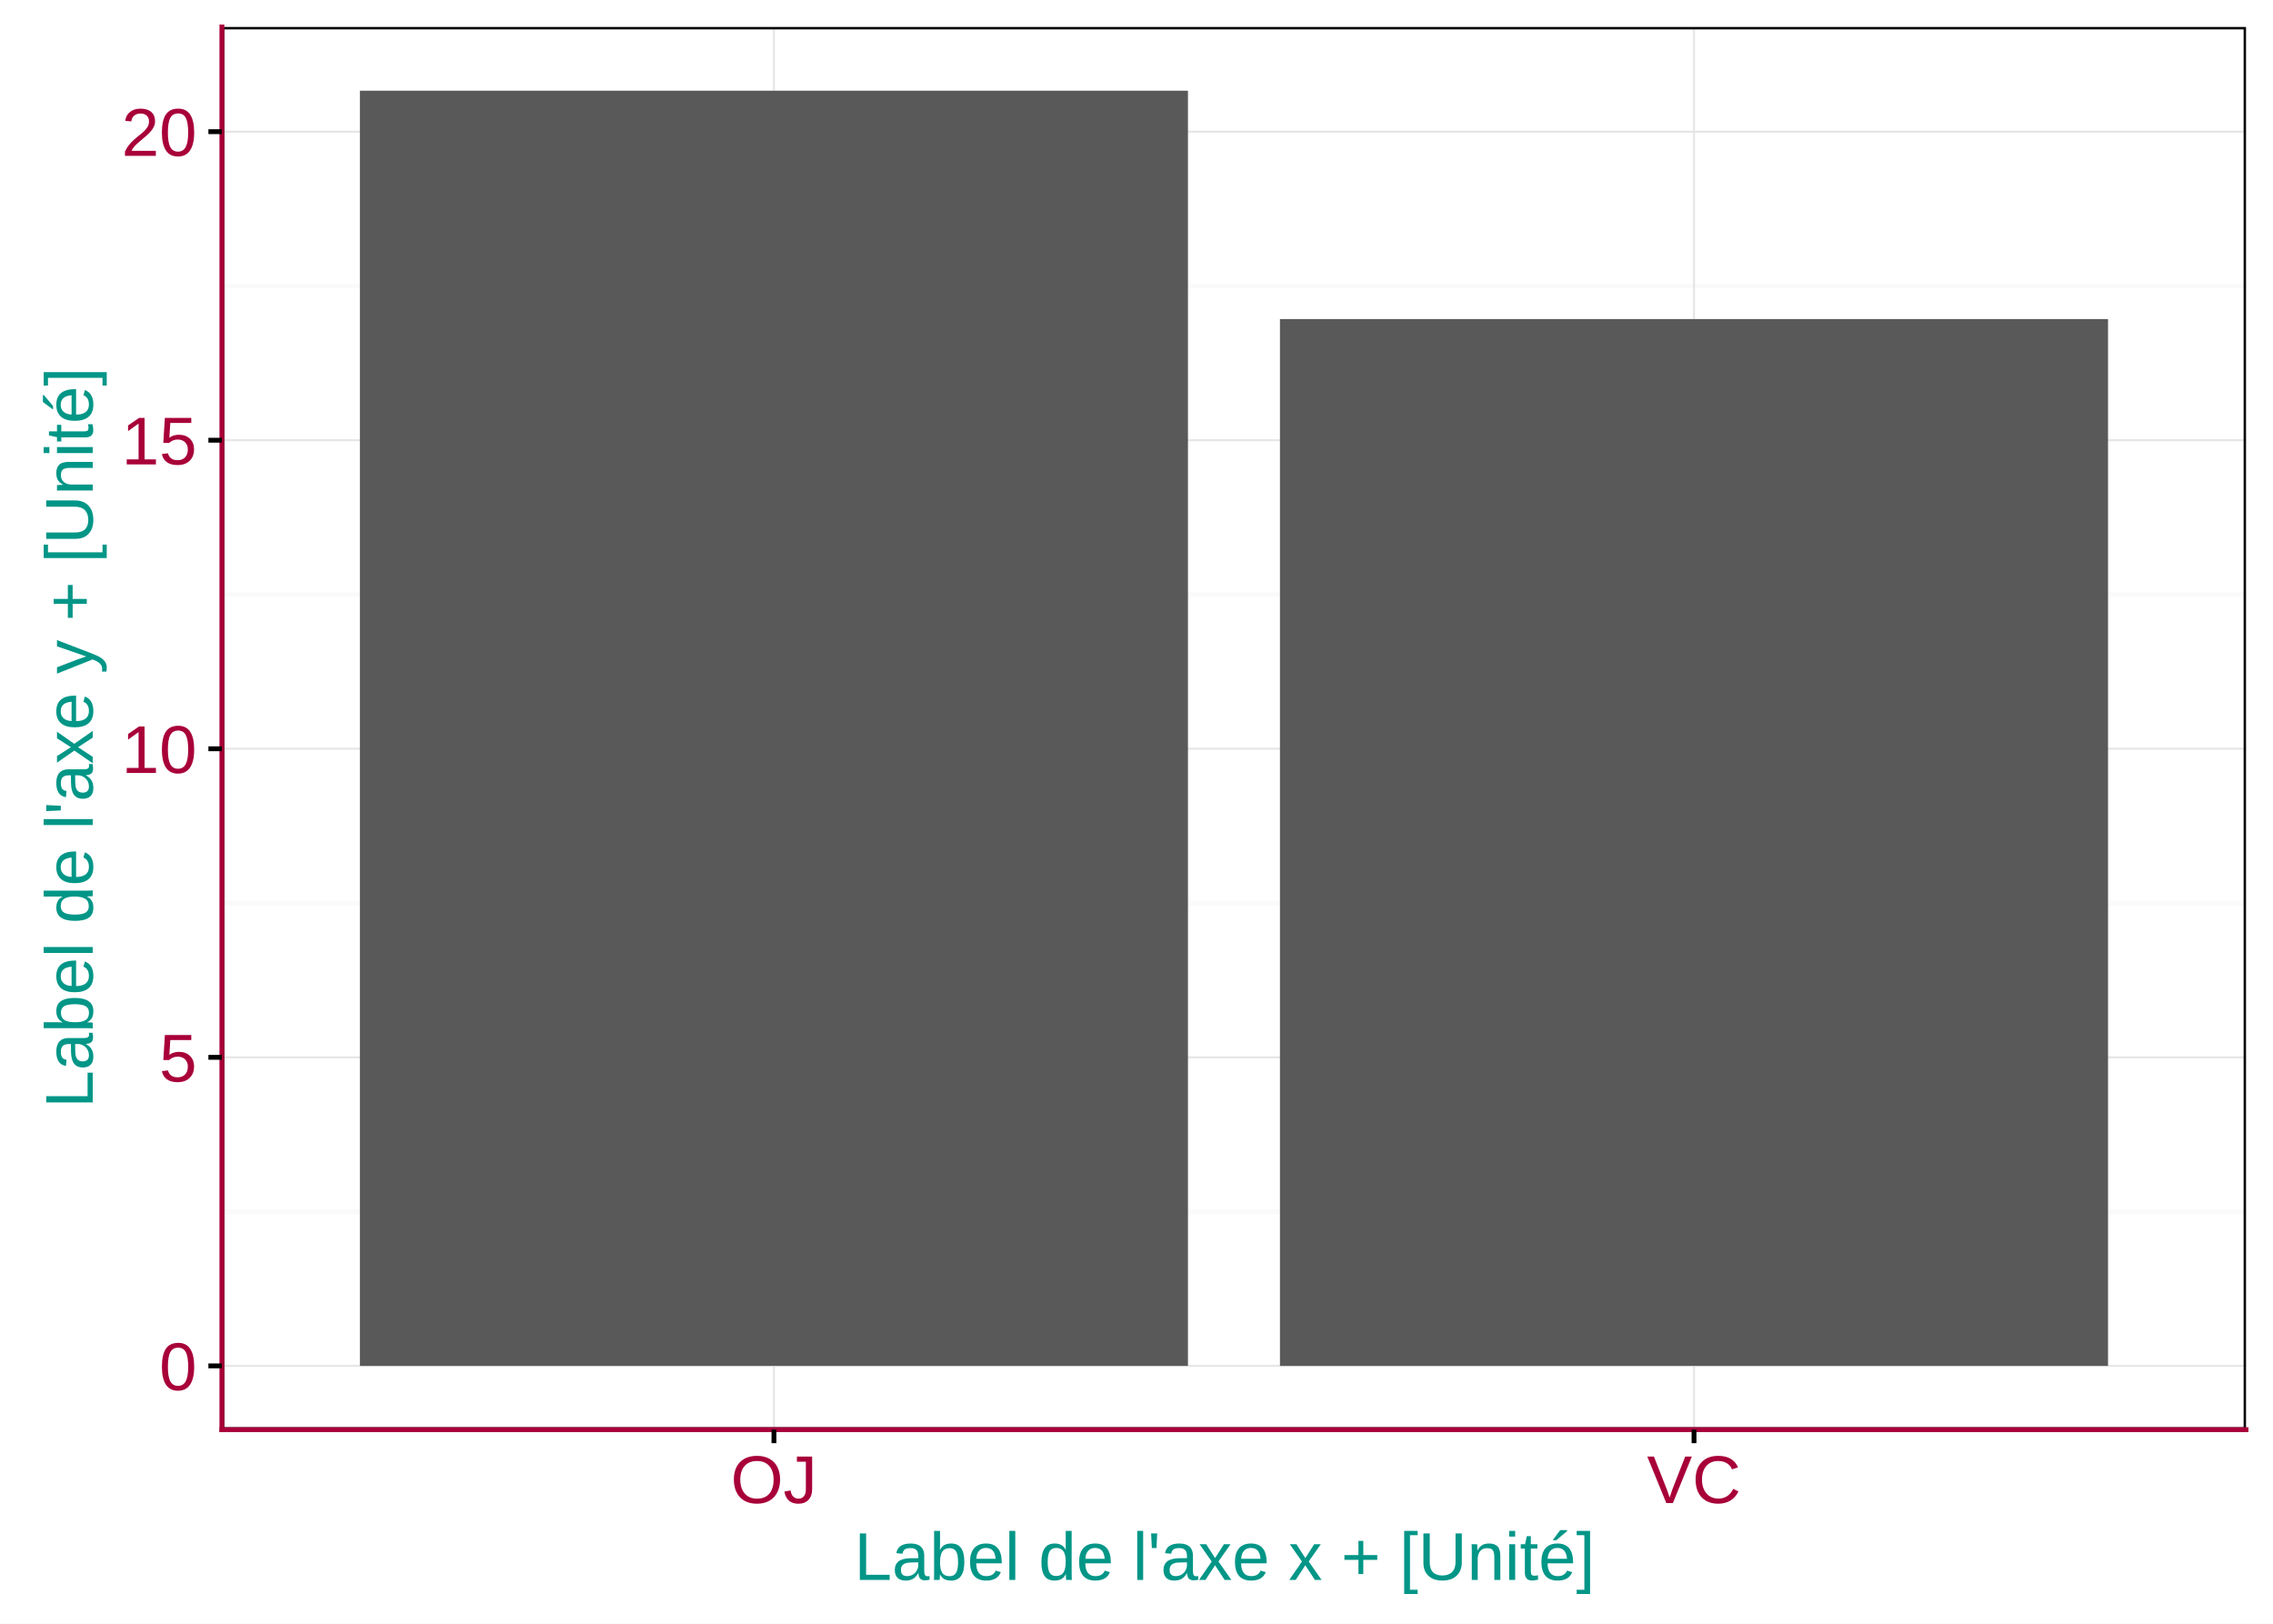
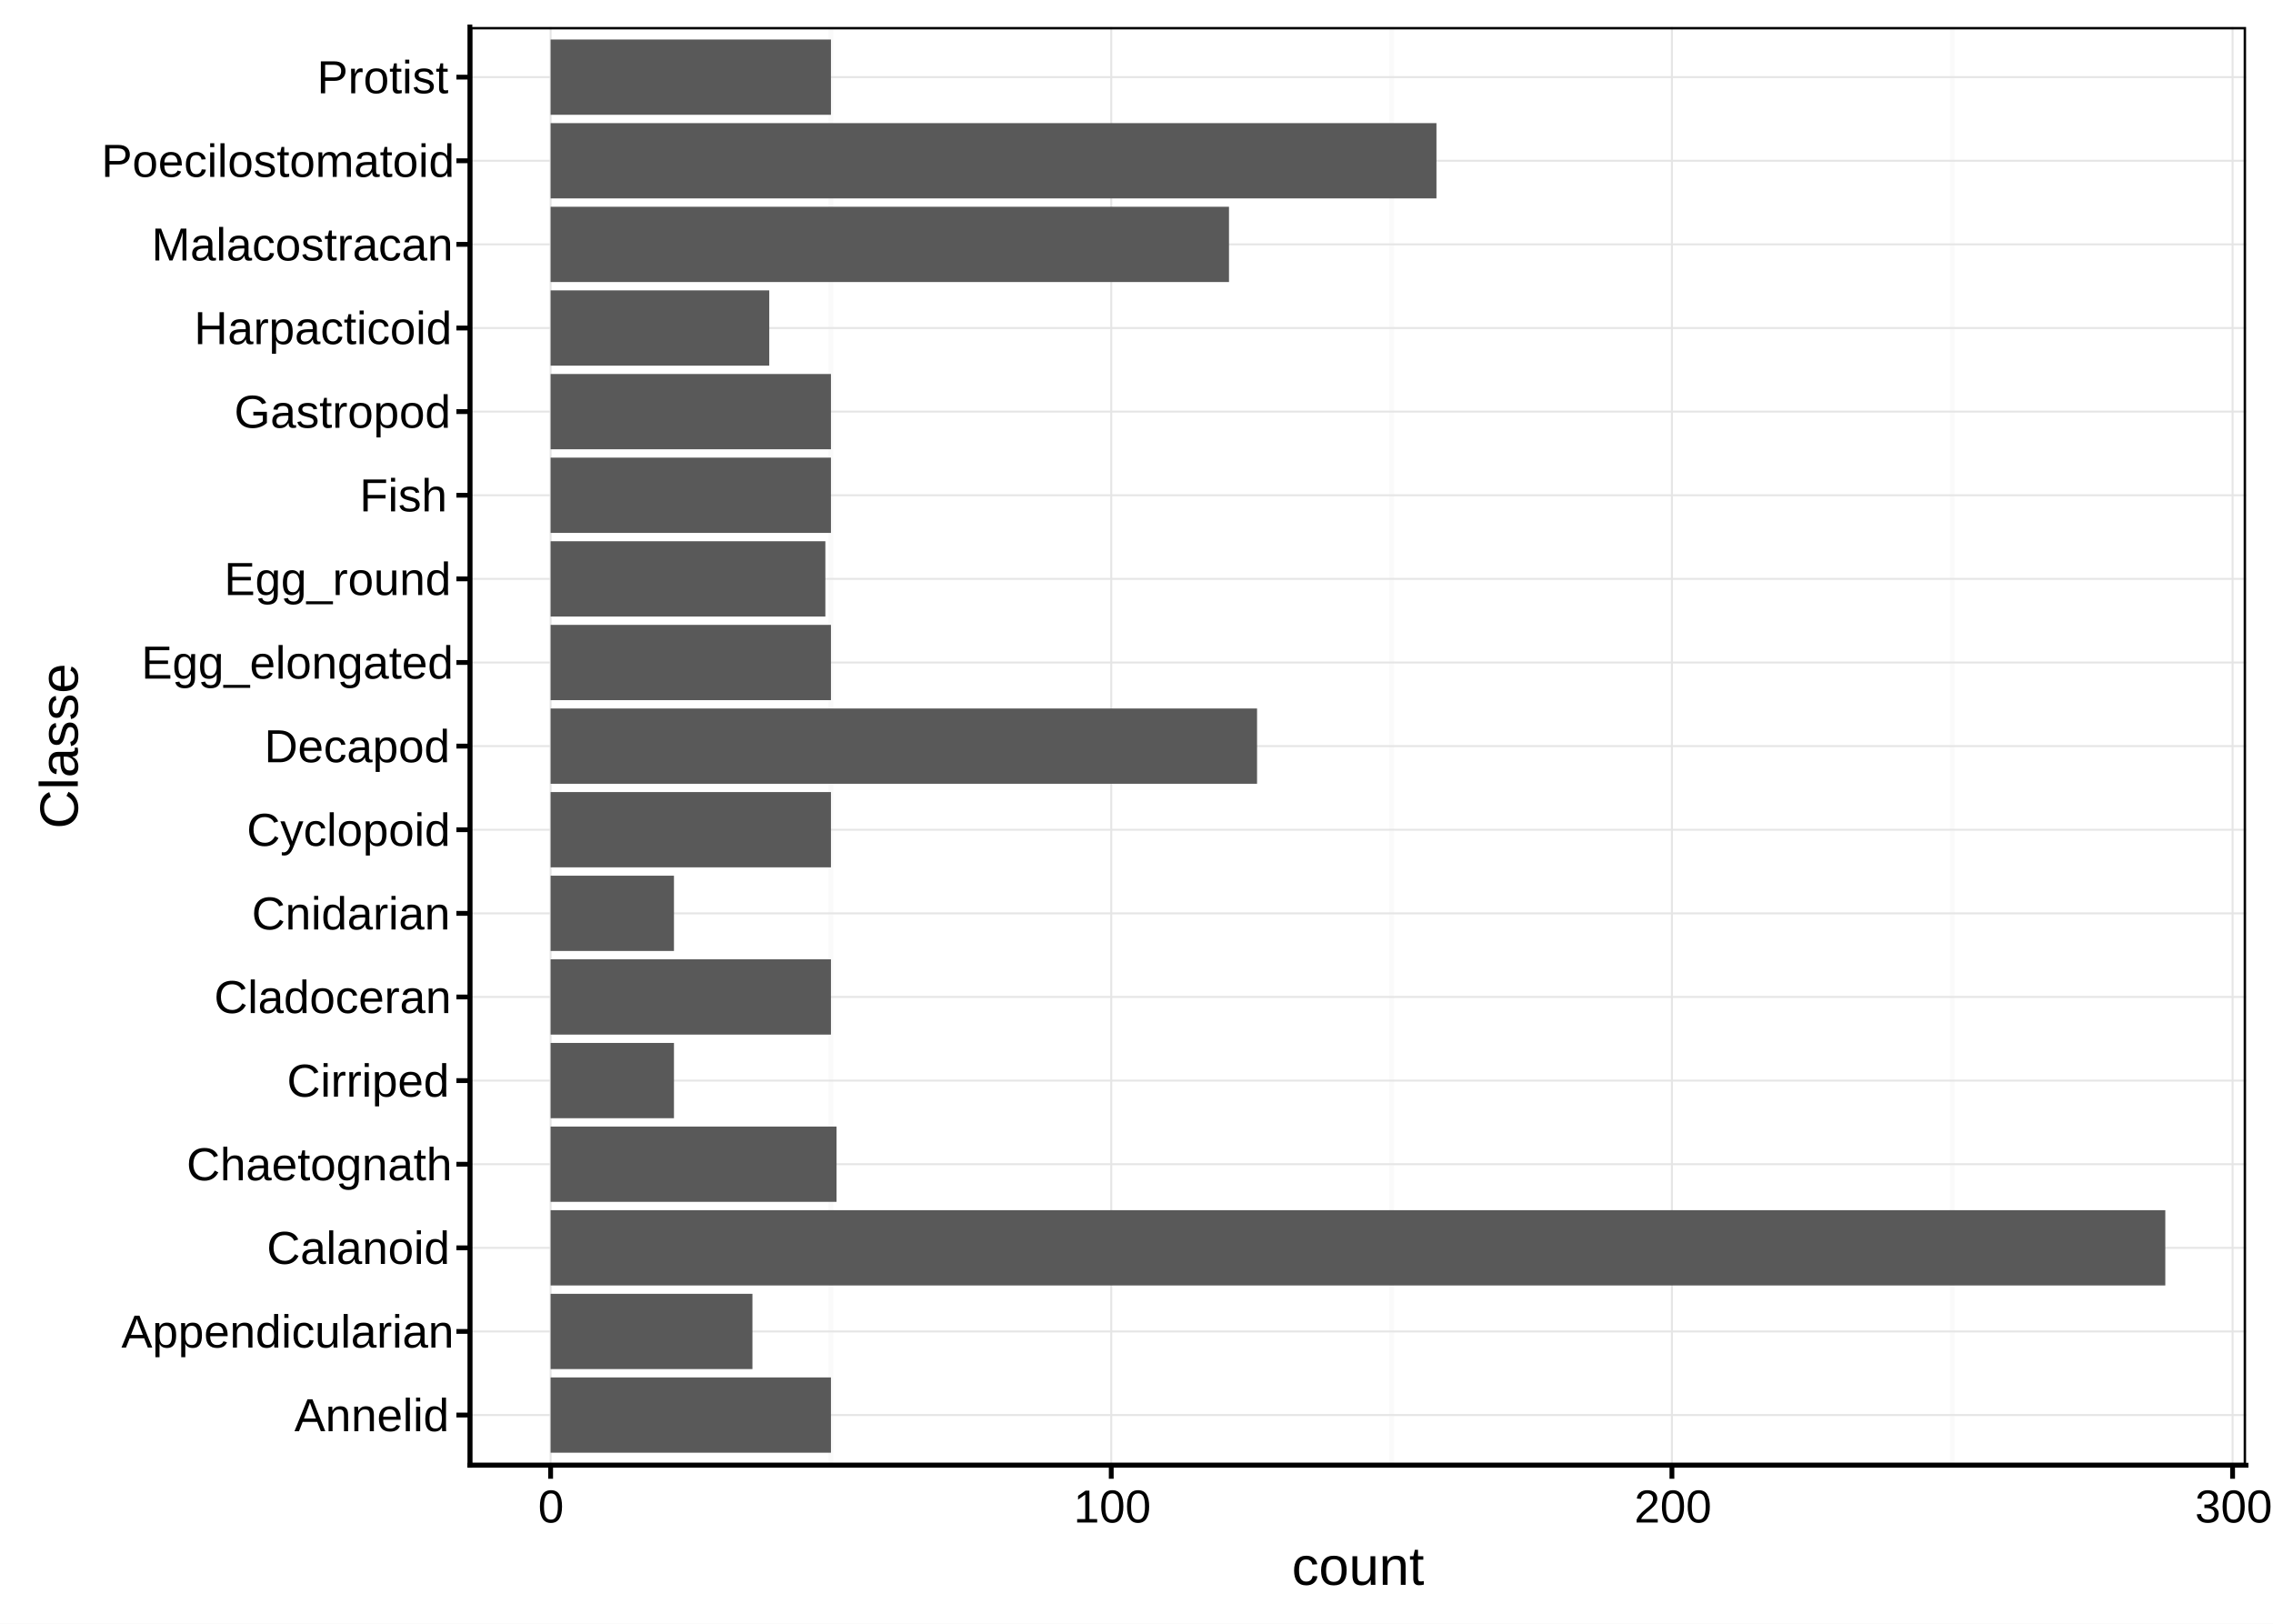
<svg xmlns="http://www.w3.org/2000/svg" viewBox="0 0 504.00 360.00">
  <defs>
    <style type="text/css">
    line, polyline, path, rect, circle {
      fill: none;
      stroke: #000000;
      stroke-linecap: round;
      stroke-linejoin: round;
      stroke-miterlimit: 10.00;
    }
  </style>
  </defs>
  <rect width="100%" height="100%" style="stroke: none; fill: #FFFFFF;" />
  <rect x="0.00" y="0.00" width="504.00" height="360.00" style="stroke-width: 0.00; stroke: none;" />
  <defs>
-     <clipPath id="cpNDkuMTk4OXw0OTguMDIyfDMxNi45Njd8NS45Nzc1OA==">
-       <rect x="49.20" y="5.98" width="448.82" height="310.99" />
+     <clipPath id="cpMTA0LjE4Nnw0OTguMDIyfDMyNC44NTh8NS45Nzc1OA==">
+       <rect x="104.19" y="5.98" width="393.84" height="318.88" />
    </clipPath>
  </defs>
-   <rect x="49.20" y="5.98" width="448.82" height="310.99" style="stroke-width: 0.00; stroke: none; fill: #FFFFFF;" clip-path="url(#cpNDkuMTk4OXw0OTguMDIyfDMxNi45Njd8NS45Nzc1OA==)" />
-   <polyline points="49.20,268.63 498.02,268.63 " style="stroke-width: 1.07; stroke: #FAFAFA; stroke-linecap: butt;" clip-path="url(#cpNDkuMTk4OXw0OTguMDIyfDMxNi45Njd8NS45Nzc1OA==)" />
-   <polyline points="49.20,200.22 498.02,200.22 " style="stroke-width: 1.07; stroke: #FAFAFA; stroke-linecap: butt;" clip-path="url(#cpNDkuMTk4OXw0OTguMDIyfDMxNi45Njd8NS45Nzc1OA==)" />
-   <polyline points="49.20,131.81 498.02,131.81 " style="stroke-width: 1.07; stroke: #FAFAFA; stroke-linecap: butt;" clip-path="url(#cpNDkuMTk4OXw0OTguMDIyfDMxNi45Njd8NS45Nzc1OA==)" />
-   <polyline points="49.20,63.39 498.02,63.39 " style="stroke-width: 1.07; stroke: #FAFAFA; stroke-linecap: butt;" clip-path="url(#cpNDkuMTk4OXw0OTguMDIyfDMxNi45Njd8NS45Nzc1OA==)" />
-   <polyline points="49.20,302.83 498.02,302.83 " style="stroke-width: 0.43; stroke: #E5E5E5; stroke-linecap: butt;" clip-path="url(#cpNDkuMTk4OXw0OTguMDIyfDMxNi45Njd8NS45Nzc1OA==)" />
-   <polyline points="49.20,234.42 498.02,234.42 " style="stroke-width: 0.43; stroke: #E5E5E5; stroke-linecap: butt;" clip-path="url(#cpNDkuMTk4OXw0OTguMDIyfDMxNi45Njd8NS45Nzc1OA==)" />
-   <polyline points="49.20,166.01 498.02,166.01 " style="stroke-width: 0.43; stroke: #E5E5E5; stroke-linecap: butt;" clip-path="url(#cpNDkuMTk4OXw0OTguMDIyfDMxNi45Njd8NS45Nzc1OA==)" />
-   <polyline points="49.20,97.60 498.02,97.60 " style="stroke-width: 0.43; stroke: #E5E5E5; stroke-linecap: butt;" clip-path="url(#cpNDkuMTk4OXw0OTguMDIyfDMxNi45Njd8NS45Nzc1OA==)" />
-   <polyline points="49.20,29.19 498.02,29.19 " style="stroke-width: 0.43; stroke: #E5E5E5; stroke-linecap: butt;" clip-path="url(#cpNDkuMTk4OXw0OTguMDIyfDMxNi45Njd8NS45Nzc1OA==)" />
-   <polyline points="171.61,316.97 171.61,5.98 " style="stroke-width: 0.43; stroke: #E5E5E5; stroke-linecap: butt;" clip-path="url(#cpNDkuMTk4OXw0OTguMDIyfDMxNi45Njd8NS45Nzc1OA==)" />
-   <polyline points="375.62,316.97 375.62,5.98 " style="stroke-width: 0.43; stroke: #E5E5E5; stroke-linecap: butt;" clip-path="url(#cpNDkuMTk4OXw0OTguMDIyfDMxNi45Njd8NS45Nzc1OA==)" />
-   <rect x="79.80" y="20.11" width="183.61" height="282.72" style="stroke-width: 1.07; stroke: none; stroke-linecap: butt; fill: #595959;" clip-path="url(#cpNDkuMTk4OXw0OTguMDIyfDMxNi45Njd8NS45Nzc1OA==)" />
-   <rect x="283.81" y="70.74" width="183.61" height="232.09" style="stroke-width: 1.07; stroke: none; stroke-linecap: butt; fill: #595959;" clip-path="url(#cpNDkuMTk4OXw0OTguMDIyfDMxNi45Njd8NS45Nzc1OA==)" />
-   <rect x="49.20" y="5.98" width="448.82" height="310.99" style="stroke-width: 1.07;" clip-path="url(#cpNDkuMTk4OXw0OTguMDIyfDMxNi45Njd8NS45Nzc1OA==)" />
+   <rect x="104.19" y="5.98" width="393.84" height="318.88" style="stroke-width: 0.00; stroke: none; fill: #FFFFFF;" clip-path="url(#cpMTA0LjE4Nnw0OTguMDIyfDMyNC44NTh8NS45Nzc1OA==)" />
+   <polyline points="184.25,324.86 184.25,5.98 " style="stroke-width: 1.07; stroke: #FAFAFA; stroke-linecap: butt;" clip-path="url(#cpMTA0LjE4Nnw0OTguMDIyfDMyNC44NTh8NS45Nzc1OA==)" />
+   <polyline points="308.56,324.86 308.56,5.98 " style="stroke-width: 1.07; stroke: #FAFAFA; stroke-linecap: butt;" clip-path="url(#cpMTA0LjE4Nnw0OTguMDIyfDMyNC44NTh8NS45Nzc1OA==)" />
+   <polyline points="432.88,324.86 432.88,5.98 " style="stroke-width: 1.07; stroke: #FAFAFA; stroke-linecap: butt;" clip-path="url(#cpMTA0LjE4Nnw0OTguMDIyfDMyNC44NTh8NS45Nzc1OA==)" />
+   <polyline points="104.19,313.73 498.02,313.73 " style="stroke-width: 0.43; stroke: #E5E5E5; stroke-linecap: butt;" clip-path="url(#cpMTA0LjE4Nnw0OTguMDIyfDMyNC44NTh8NS45Nzc1OA==)" />
+   <polyline points="104.19,295.19 498.02,295.19 " style="stroke-width: 0.43; stroke: #E5E5E5; stroke-linecap: butt;" clip-path="url(#cpMTA0LjE4Nnw0OTguMDIyfDMyNC44NTh8NS45Nzc1OA==)" />
+   <polyline points="104.19,276.66 498.02,276.66 " style="stroke-width: 0.43; stroke: #E5E5E5; stroke-linecap: butt;" clip-path="url(#cpMTA0LjE4Nnw0OTguMDIyfDMyNC44NTh8NS45Nzc1OA==)" />
+   <polyline points="104.19,258.12 498.02,258.12 " style="stroke-width: 0.43; stroke: #E5E5E5; stroke-linecap: butt;" clip-path="url(#cpMTA0LjE4Nnw0OTguMDIyfDMyNC44NTh8NS45Nzc1OA==)" />
+   <polyline points="104.19,239.58 498.02,239.58 " style="stroke-width: 0.43; stroke: #E5E5E5; stroke-linecap: butt;" clip-path="url(#cpMTA0LjE4Nnw0OTguMDIyfDMyNC44NTh8NS45Nzc1OA==)" />
+   <polyline points="104.19,221.04 498.02,221.04 " style="stroke-width: 0.43; stroke: #E5E5E5; stroke-linecap: butt;" clip-path="url(#cpMTA0LjE4Nnw0OTguMDIyfDMyNC44NTh8NS45Nzc1OA==)" />
+   <polyline points="104.19,202.50 498.02,202.50 " style="stroke-width: 0.43; stroke: #E5E5E5; stroke-linecap: butt;" clip-path="url(#cpMTA0LjE4Nnw0OTguMDIyfDMyNC44NTh8NS45Nzc1OA==)" />
+   <polyline points="104.19,183.96 498.02,183.96 " style="stroke-width: 0.43; stroke: #E5E5E5; stroke-linecap: butt;" clip-path="url(#cpMTA0LjE4Nnw0OTguMDIyfDMyNC44NTh8NS45Nzc1OA==)" />
+   <polyline points="104.19,165.42 498.02,165.42 " style="stroke-width: 0.43; stroke: #E5E5E5; stroke-linecap: butt;" clip-path="url(#cpMTA0LjE4Nnw0OTguMDIyfDMyNC44NTh8NS45Nzc1OA==)" />
+   <polyline points="104.19,146.88 498.02,146.88 " style="stroke-width: 0.43; stroke: #E5E5E5; stroke-linecap: butt;" clip-path="url(#cpMTA0LjE4Nnw0OTguMDIyfDMyNC44NTh8NS45Nzc1OA==)" />
+   <polyline points="104.19,128.34 498.02,128.34 " style="stroke-width: 0.43; stroke: #E5E5E5; stroke-linecap: butt;" clip-path="url(#cpMTA0LjE4Nnw0OTguMDIyfDMyNC44NTh8NS45Nzc1OA==)" />
+   <polyline points="104.19,109.80 498.02,109.80 " style="stroke-width: 0.43; stroke: #E5E5E5; stroke-linecap: butt;" clip-path="url(#cpMTA0LjE4Nnw0OTguMDIyfDMyNC44NTh8NS45Nzc1OA==)" />
+   <polyline points="104.19,91.26 498.02,91.26 " style="stroke-width: 0.43; stroke: #E5E5E5; stroke-linecap: butt;" clip-path="url(#cpMTA0LjE4Nnw0OTguMDIyfDMyNC44NTh8NS45Nzc1OA==)" />
+   <polyline points="104.19,72.72 498.02,72.72 " style="stroke-width: 0.43; stroke: #E5E5E5; stroke-linecap: butt;" clip-path="url(#cpMTA0LjE4Nnw0OTguMDIyfDMyNC44NTh8NS45Nzc1OA==)" />
+   <polyline points="104.19,54.18 498.02,54.18 " style="stroke-width: 0.43; stroke: #E5E5E5; stroke-linecap: butt;" clip-path="url(#cpMTA0LjE4Nnw0OTguMDIyfDMyNC44NTh8NS45Nzc1OA==)" />
+   <polyline points="104.19,35.64 498.02,35.64 " style="stroke-width: 0.43; stroke: #E5E5E5; stroke-linecap: butt;" clip-path="url(#cpMTA0LjE4Nnw0OTguMDIyfDMyNC44NTh8NS45Nzc1OA==)" />
+   <polyline points="104.19,17.10 498.02,17.10 " style="stroke-width: 0.43; stroke: #E5E5E5; stroke-linecap: butt;" clip-path="url(#cpMTA0LjE4Nnw0OTguMDIyfDMyNC44NTh8NS45Nzc1OA==)" />
+   <polyline points="122.09,324.86 122.09,5.98 " style="stroke-width: 0.43; stroke: #E5E5E5; stroke-linecap: butt;" clip-path="url(#cpMTA0LjE4Nnw0OTguMDIyfDMyNC44NTh8NS45Nzc1OA==)" />
+   <polyline points="246.40,324.86 246.40,5.98 " style="stroke-width: 0.43; stroke: #E5E5E5; stroke-linecap: butt;" clip-path="url(#cpMTA0LjE4Nnw0OTguMDIyfDMyNC44NTh8NS45Nzc1OA==)" />
+   <polyline points="370.72,324.86 370.72,5.98 " style="stroke-width: 0.43; stroke: #E5E5E5; stroke-linecap: butt;" clip-path="url(#cpMTA0LjE4Nnw0OTguMDIyfDMyNC44NTh8NS45Nzc1OA==)" />
+   <polyline points="495.04,324.86 495.04,5.98 " style="stroke-width: 0.43; stroke: #E5E5E5; stroke-linecap: butt;" clip-path="url(#cpMTA0LjE4Nnw0OTguMDIyfDMyNC44NTh8NS45Nzc1OA==)" />
+   <rect x="122.09" y="305.39" width="62.16" height="16.69" style="stroke-width: 1.07; stroke: none; stroke-linecap: butt; fill: #595959;" clip-path="url(#cpMTA0LjE4Nnw0OTguMDIyfDMyNC44NTh8NS45Nzc1OA==)" />
+   <rect x="122.09" y="286.85" width="44.75" height="16.69" style="stroke-width: 1.07; stroke: none; stroke-linecap: butt; fill: #595959;" clip-path="url(#cpMTA0LjE4Nnw0OTguMDIyfDMyNC44NTh8NS45Nzc1OA==)" />
+   <rect x="122.09" y="268.31" width="358.03" height="16.69" style="stroke-width: 1.07; stroke: none; stroke-linecap: butt; fill: #595959;" clip-path="url(#cpMTA0LjE4Nnw0OTguMDIyfDMyNC44NTh8NS45Nzc1OA==)" />
+   <rect x="122.09" y="249.77" width="63.40" height="16.69" style="stroke-width: 1.07; stroke: none; stroke-linecap: butt; fill: #595959;" clip-path="url(#cpMTA0LjE4Nnw0OTguMDIyfDMyNC44NTh8NS45Nzc1OA==)" />
+   <rect x="122.09" y="231.23" width="27.35" height="16.69" style="stroke-width: 1.07; stroke: none; stroke-linecap: butt; fill: #595959;" clip-path="url(#cpMTA0LjE4Nnw0OTguMDIyfDMyNC44NTh8NS45Nzc1OA==)" />
+   <rect x="122.09" y="212.69" width="62.16" height="16.69" style="stroke-width: 1.07; stroke: none; stroke-linecap: butt; fill: #595959;" clip-path="url(#cpMTA0LjE4Nnw0OTguMDIyfDMyNC44NTh8NS45Nzc1OA==)" />
+   <rect x="122.09" y="194.15" width="27.35" height="16.69" style="stroke-width: 1.07; stroke: none; stroke-linecap: butt; fill: #595959;" clip-path="url(#cpMTA0LjE4Nnw0OTguMDIyfDMyNC44NTh8NS45Nzc1OA==)" />
+   <rect x="122.09" y="175.61" width="62.16" height="16.69" style="stroke-width: 1.07; stroke: none; stroke-linecap: butt; fill: #595959;" clip-path="url(#cpMTA0LjE4Nnw0OTguMDIyfDMyNC44NTh8NS45Nzc1OA==)" />
+   <rect x="122.09" y="157.08" width="156.64" height="16.69" style="stroke-width: 1.07; stroke: none; stroke-linecap: butt; fill: #595959;" clip-path="url(#cpMTA0LjE4Nnw0OTguMDIyfDMyNC44NTh8NS45Nzc1OA==)" />
+   <rect x="122.09" y="138.54" width="62.16" height="16.69" style="stroke-width: 1.07; stroke: none; stroke-linecap: butt; fill: #595959;" clip-path="url(#cpMTA0LjE4Nnw0OTguMDIyfDMyNC44NTh8NS45Nzc1OA==)" />
+   <rect x="122.09" y="120.00" width="60.92" height="16.69" style="stroke-width: 1.07; stroke: none; stroke-linecap: butt; fill: #595959;" clip-path="url(#cpMTA0LjE4Nnw0OTguMDIyfDMyNC44NTh8NS45Nzc1OA==)" />
+   <rect x="122.09" y="101.46" width="62.16" height="16.69" style="stroke-width: 1.07; stroke: none; stroke-linecap: butt; fill: #595959;" clip-path="url(#cpMTA0LjE4Nnw0OTguMDIyfDMyNC44NTh8NS45Nzc1OA==)" />
+   <rect x="122.09" y="82.92" width="62.16" height="16.69" style="stroke-width: 1.07; stroke: none; stroke-linecap: butt; fill: #595959;" clip-path="url(#cpMTA0LjE4Nnw0OTguMDIyfDMyNC44NTh8NS45Nzc1OA==)" />
+   <rect x="122.09" y="64.38" width="48.48" height="16.69" style="stroke-width: 1.07; stroke: none; stroke-linecap: butt; fill: #595959;" clip-path="url(#cpMTA0LjE4Nnw0OTguMDIyfDMyNC44NTh8NS45Nzc1OA==)" />
+   <rect x="122.09" y="45.84" width="150.42" height="16.69" style="stroke-width: 1.07; stroke: none; stroke-linecap: butt; fill: #595959;" clip-path="url(#cpMTA0LjE4Nnw0OTguMDIyfDMyNC44NTh8NS45Nzc1OA==)" />
+   <rect x="122.09" y="27.30" width="196.42" height="16.69" style="stroke-width: 1.07; stroke: none; stroke-linecap: butt; fill: #595959;" clip-path="url(#cpMTA0LjE4Nnw0OTguMDIyfDMyNC44NTh8NS45Nzc1OA==)" />
+   <rect x="122.09" y="8.76" width="62.16" height="16.69" style="stroke-width: 1.07; stroke: none; stroke-linecap: butt; fill: #595959;" clip-path="url(#cpMTA0LjE4Nnw0OTguMDIyfDMyNC44NTh8NS45Nzc1OA==)" />
+   <rect x="104.19" y="5.98" width="393.84" height="318.88" style="stroke-width: 1.07;" clip-path="url(#cpMTA0LjE4Nnw0OTguMDIyfDMyNC44NTh8NS45Nzc1OA==)" />
  <defs>
    <clipPath id="cpMHw1MDR8MzYwfDA=">
      <rect x="0.00" y="0.00" width="504.00" height="360.00" />
    </clipPath>
  </defs>
-   <polyline points="49.20,316.97 49.20,5.98 " style="stroke-width: 1.07; stroke: #A80039; stroke-linecap: square;" clip-path="url(#cpMHw1MDR8MzYwfDA=)" />
+   <polyline points="104.19,324.86 104.19,5.98 " style="stroke-width: 1.07; stroke-linecap: square;" clip-path="url(#cpMHw1MDR8MzYwfDA=)" />
  <g clip-path="url(#cpMHw1MDR8MzYwfDA=)">
-     <text x="35.31" y="308.20" style="font-size: 15.00px; fill: #A80039; font-family: Arial;" textLength="8.34px" lengthAdjust="spacingAndGlyphs">0</text>
+     <text x="65.28" y="317.31" style="font-size: 10.28px; font-family: Arial;" textLength="33.36px" lengthAdjust="spacingAndGlyphs">Annelid</text>
  </g>
  <g clip-path="url(#cpMHw1MDR8MzYwfDA=)">
-     <text x="35.31" y="239.79" style="font-size: 15.00px; fill: #A80039; font-family: Arial;" textLength="8.34px" lengthAdjust="spacingAndGlyphs">5</text>
+     <text x="26.92" y="298.77" style="font-size: 10.28px; font-family: Arial;" textLength="71.72px" lengthAdjust="spacingAndGlyphs">Appendicularian</text>
  </g>
  <g clip-path="url(#cpMHw1MDR8MzYwfDA=)">
-     <text x="26.96" y="171.38" style="font-size: 15.00px; fill: #A80039; font-family: Arial;" textLength="16.68px" lengthAdjust="spacingAndGlyphs">10</text>
+     <text x="59.16" y="280.23" style="font-size: 10.28px; font-family: Arial;" textLength="39.47px" lengthAdjust="spacingAndGlyphs">Calanoid</text>
  </g>
  <g clip-path="url(#cpMHw1MDR8MzYwfDA=)">
-     <text x="26.96" y="102.97" style="font-size: 15.00px; fill: #A80039; font-family: Arial;" textLength="16.68px" lengthAdjust="spacingAndGlyphs">15</text>
+     <text x="41.37" y="261.69" style="font-size: 10.28px; font-family: Arial;" textLength="57.27px" lengthAdjust="spacingAndGlyphs">Chaetognath</text>
  </g>
  <g clip-path="url(#cpMHw1MDR8MzYwfDA=)">
-     <text x="26.96" y="34.56" style="font-size: 15.00px; fill: #A80039; font-family: Arial;" textLength="16.68px" lengthAdjust="spacingAndGlyphs">20</text>
-   </g>
-   <polyline points="46.21,302.83 49.20,302.83 " style="stroke-width: 1.07; stroke-linecap: butt;" clip-path="url(#cpMHw1MDR8MzYwfDA=)" />
-   <polyline points="46.21,234.42 49.20,234.42 " style="stroke-width: 1.07; stroke-linecap: butt;" clip-path="url(#cpMHw1MDR8MzYwfDA=)" />
-   <polyline points="46.21,166.01 49.20,166.01 " style="stroke-width: 1.07; stroke-linecap: butt;" clip-path="url(#cpMHw1MDR8MzYwfDA=)" />
-   <polyline points="46.21,97.60 49.20,97.60 " style="stroke-width: 1.07; stroke-linecap: butt;" clip-path="url(#cpMHw1MDR8MzYwfDA=)" />
-   <polyline points="46.21,29.19 49.20,29.19 " style="stroke-width: 1.07; stroke-linecap: butt;" clip-path="url(#cpMHw1MDR8MzYwfDA=)" />
-   <polyline points="49.20,316.97 498.02,316.97 " style="stroke-width: 1.07; stroke: #A80039; stroke-linecap: square;" clip-path="url(#cpMHw1MDR8MzYwfDA=)" />
-   <polyline points="171.61,319.96 171.61,316.97 " style="stroke-width: 1.07; stroke-linecap: butt;" clip-path="url(#cpMHw1MDR8MzYwfDA=)" />
-   <polyline points="375.62,319.96 375.62,316.97 " style="stroke-width: 1.07; stroke-linecap: butt;" clip-path="url(#cpMHw1MDR8MzYwfDA=)" />
-   <g clip-path="url(#cpMHw1MDR8MzYwfDA=)">
-     <text x="162.02" y="333.25" style="font-size: 15.00px; fill: #A80039; font-family: Arial;" textLength="19.17px" lengthAdjust="spacingAndGlyphs">OJ</text>
+     <text x="63.63" y="243.15" style="font-size: 10.28px; font-family: Arial;" textLength="35.01px" lengthAdjust="spacingAndGlyphs">Cirriped</text>
  </g>
  <g clip-path="url(#cpMHw1MDR8MzYwfDA=)">
-     <text x="365.20" y="333.25" style="font-size: 15.00px; fill: #A80039; font-family: Arial;" textLength="20.84px" lengthAdjust="spacingAndGlyphs">VC</text>
+     <text x="47.49" y="224.61" style="font-size: 10.28px; font-family: Arial;" textLength="51.14px" lengthAdjust="spacingAndGlyphs">Cladoceran</text>
  </g>
  <g clip-path="url(#cpMHw1MDR8MzYwfDA=)">
-     <text x="189.42" y="350.29" style="font-size: 15.00px; fill: #029687; font-family: Arial;" textLength="168.38px" lengthAdjust="spacingAndGlyphs">Label de l'axe x  + [Unité]</text>
+     <text x="55.83" y="206.08" style="font-size: 10.28px; font-family: Arial;" textLength="42.80px" lengthAdjust="spacingAndGlyphs">Cnidarian</text>
  </g>
  <g clip-path="url(#cpMHw1MDR8MzYwfDA=)">
-     <text transform="translate(20.56,245.66) rotate(-90)" style="font-size: 15.00px; fill: #029687; font-family: Arial;" textLength="168.38px" lengthAdjust="spacingAndGlyphs">Label de l'axe y  + [Unité]</text>
+     <text x="54.72" y="187.54" style="font-size: 10.28px; font-family: Arial;" textLength="43.91px" lengthAdjust="spacingAndGlyphs">Cyclopoid</text>
+   </g>
+   <g clip-path="url(#cpMHw1MDR8MzYwfDA=)">
+     <text x="58.61" y="169.00" style="font-size: 10.28px; font-family: Arial;" textLength="40.03px" lengthAdjust="spacingAndGlyphs">Decapod</text>
+   </g>
+   <g clip-path="url(#cpMHw1MDR8MzYwfDA=)">
+     <text x="31.35" y="150.46" style="font-size: 10.28px; font-family: Arial;" textLength="67.29px" lengthAdjust="spacingAndGlyphs">Egg_elongated</text>
+   </g>
+   <g clip-path="url(#cpMHw1MDR8MzYwfDA=)">
+     <text x="49.71" y="131.92" style="font-size: 10.28px; font-family: Arial;" textLength="48.93px" lengthAdjust="spacingAndGlyphs">Egg_round</text>
+   </g>
+   <g clip-path="url(#cpMHw1MDR8MzYwfDA=)">
+     <text x="79.74" y="113.38" style="font-size: 10.28px; font-family: Arial;" textLength="18.89px" lengthAdjust="spacingAndGlyphs">Fish</text>
+   </g>
+   <g clip-path="url(#cpMHw1MDR8MzYwfDA=)">
+     <text x="51.94" y="94.84" style="font-size: 10.28px; font-family: Arial;" textLength="46.69px" lengthAdjust="spacingAndGlyphs">Gastropod</text>
+   </g>
+   <g clip-path="url(#cpMHw1MDR8MzYwfDA=)">
+     <text x="43.05" y="76.30" style="font-size: 10.28px; font-family: Arial;" textLength="55.58px" lengthAdjust="spacingAndGlyphs">Harpacticoid</text>
+   </g>
+   <g clip-path="url(#cpMHw1MDR8MzYwfDA=)">
+     <text x="33.61" y="57.76" style="font-size: 10.28px; font-family: Arial;" textLength="65.03px" lengthAdjust="spacingAndGlyphs">Malacostracan</text>
+   </g>
+   <g clip-path="url(#cpMHw1MDR8MzYwfDA=)">
+     <text x="22.48" y="39.22" style="font-size: 10.28px; font-family: Arial;" textLength="76.15px" lengthAdjust="spacingAndGlyphs">Poecilostomatoid</text>
+   </g>
+   <g clip-path="url(#cpMHw1MDR8MzYwfDA=)">
+     <text x="70.30" y="20.68" style="font-size: 10.28px; font-family: Arial;" textLength="28.34px" lengthAdjust="spacingAndGlyphs">Protist</text>
+   </g>
+   <polyline points="101.20,313.73 104.19,313.73 " style="stroke-width: 1.07; stroke-linecap: butt;" clip-path="url(#cpMHw1MDR8MzYwfDA=)" />
+   <polyline points="101.20,295.19 104.19,295.19 " style="stroke-width: 1.07; stroke-linecap: butt;" clip-path="url(#cpMHw1MDR8MzYwfDA=)" />
+   <polyline points="101.20,276.66 104.19,276.66 " style="stroke-width: 1.07; stroke-linecap: butt;" clip-path="url(#cpMHw1MDR8MzYwfDA=)" />
+   <polyline points="101.20,258.12 104.19,258.12 " style="stroke-width: 1.07; stroke-linecap: butt;" clip-path="url(#cpMHw1MDR8MzYwfDA=)" />
+   <polyline points="101.20,239.58 104.19,239.58 " style="stroke-width: 1.07; stroke-linecap: butt;" clip-path="url(#cpMHw1MDR8MzYwfDA=)" />
+   <polyline points="101.20,221.04 104.19,221.04 " style="stroke-width: 1.07; stroke-linecap: butt;" clip-path="url(#cpMHw1MDR8MzYwfDA=)" />
+   <polyline points="101.20,202.50 104.19,202.50 " style="stroke-width: 1.07; stroke-linecap: butt;" clip-path="url(#cpMHw1MDR8MzYwfDA=)" />
+   <polyline points="101.20,183.96 104.19,183.96 " style="stroke-width: 1.07; stroke-linecap: butt;" clip-path="url(#cpMHw1MDR8MzYwfDA=)" />
+   <polyline points="101.20,165.42 104.19,165.42 " style="stroke-width: 1.07; stroke-linecap: butt;" clip-path="url(#cpMHw1MDR8MzYwfDA=)" />
+   <polyline points="101.20,146.88 104.19,146.88 " style="stroke-width: 1.07; stroke-linecap: butt;" clip-path="url(#cpMHw1MDR8MzYwfDA=)" />
+   <polyline points="101.20,128.34 104.19,128.34 " style="stroke-width: 1.07; stroke-linecap: butt;" clip-path="url(#cpMHw1MDR8MzYwfDA=)" />
+   <polyline points="101.20,109.80 104.19,109.80 " style="stroke-width: 1.07; stroke-linecap: butt;" clip-path="url(#cpMHw1MDR8MzYwfDA=)" />
+   <polyline points="101.20,91.26 104.19,91.26 " style="stroke-width: 1.07; stroke-linecap: butt;" clip-path="url(#cpMHw1MDR8MzYwfDA=)" />
+   <polyline points="101.20,72.72 104.19,72.72 " style="stroke-width: 1.07; stroke-linecap: butt;" clip-path="url(#cpMHw1MDR8MzYwfDA=)" />
+   <polyline points="101.20,54.18 104.19,54.18 " style="stroke-width: 1.07; stroke-linecap: butt;" clip-path="url(#cpMHw1MDR8MzYwfDA=)" />
+   <polyline points="101.20,35.64 104.19,35.64 " style="stroke-width: 1.07; stroke-linecap: butt;" clip-path="url(#cpMHw1MDR8MzYwfDA=)" />
+   <polyline points="101.20,17.10 104.19,17.10 " style="stroke-width: 1.07; stroke-linecap: butt;" clip-path="url(#cpMHw1MDR8MzYwfDA=)" />
+   <polyline points="104.19,324.86 498.02,324.86 " style="stroke-width: 1.07; stroke-linecap: square;" clip-path="url(#cpMHw1MDR8MzYwfDA=)" />
+   <polyline points="122.09,327.85 122.09,324.86 " style="stroke-width: 1.07; stroke-linecap: butt;" clip-path="url(#cpMHw1MDR8MzYwfDA=)" />
+   <polyline points="246.40,327.85 246.40,324.86 " style="stroke-width: 1.07; stroke-linecap: butt;" clip-path="url(#cpMHw1MDR8MzYwfDA=)" />
+   <polyline points="370.72,327.85 370.72,324.86 " style="stroke-width: 1.07; stroke-linecap: butt;" clip-path="url(#cpMHw1MDR8MzYwfDA=)" />
+   <polyline points="495.04,327.85 495.04,324.86 " style="stroke-width: 1.07; stroke-linecap: butt;" clip-path="url(#cpMHw1MDR8MzYwfDA=)" />
+   <g clip-path="url(#cpMHw1MDR8MzYwfDA=)">
+     <text x="119.31" y="337.56" style="font-size: 10.28px; font-family: Arial;" textLength="5.56px" lengthAdjust="spacingAndGlyphs">0</text>
+   </g>
+   <g clip-path="url(#cpMHw1MDR8MzYwfDA=)">
+     <text x="238.06" y="337.56" style="font-size: 10.28px; font-family: Arial;" textLength="16.68px" lengthAdjust="spacingAndGlyphs">100</text>
+   </g>
+   <g clip-path="url(#cpMHw1MDR8MzYwfDA=)">
+     <text x="362.38" y="337.56" style="font-size: 10.28px; font-family: Arial;" textLength="16.68px" lengthAdjust="spacingAndGlyphs">200</text>
+   </g>
+   <g clip-path="url(#cpMHw1MDR8MzYwfDA=)">
+     <text x="486.70" y="337.56" style="font-size: 10.28px; font-family: Arial;" textLength="16.68px" lengthAdjust="spacingAndGlyphs">300</text>
+   </g>
+   <g clip-path="url(#cpMHw1MDR8MzYwfDA=)">
+     <text x="286.43" y="351.37" style="font-size: 12.00px; font-family: Arial;" textLength="29.36px" lengthAdjust="spacingAndGlyphs">count</text>
+   </g>
+   <g clip-path="url(#cpMHw1MDR8MzYwfDA=)">
+     <text transform="translate(17.25,183.76) rotate(-90)" style="font-size: 12.00px; font-family: Arial;" textLength="36.68px" lengthAdjust="spacingAndGlyphs">Classe</text>
  </g>
</svg>
